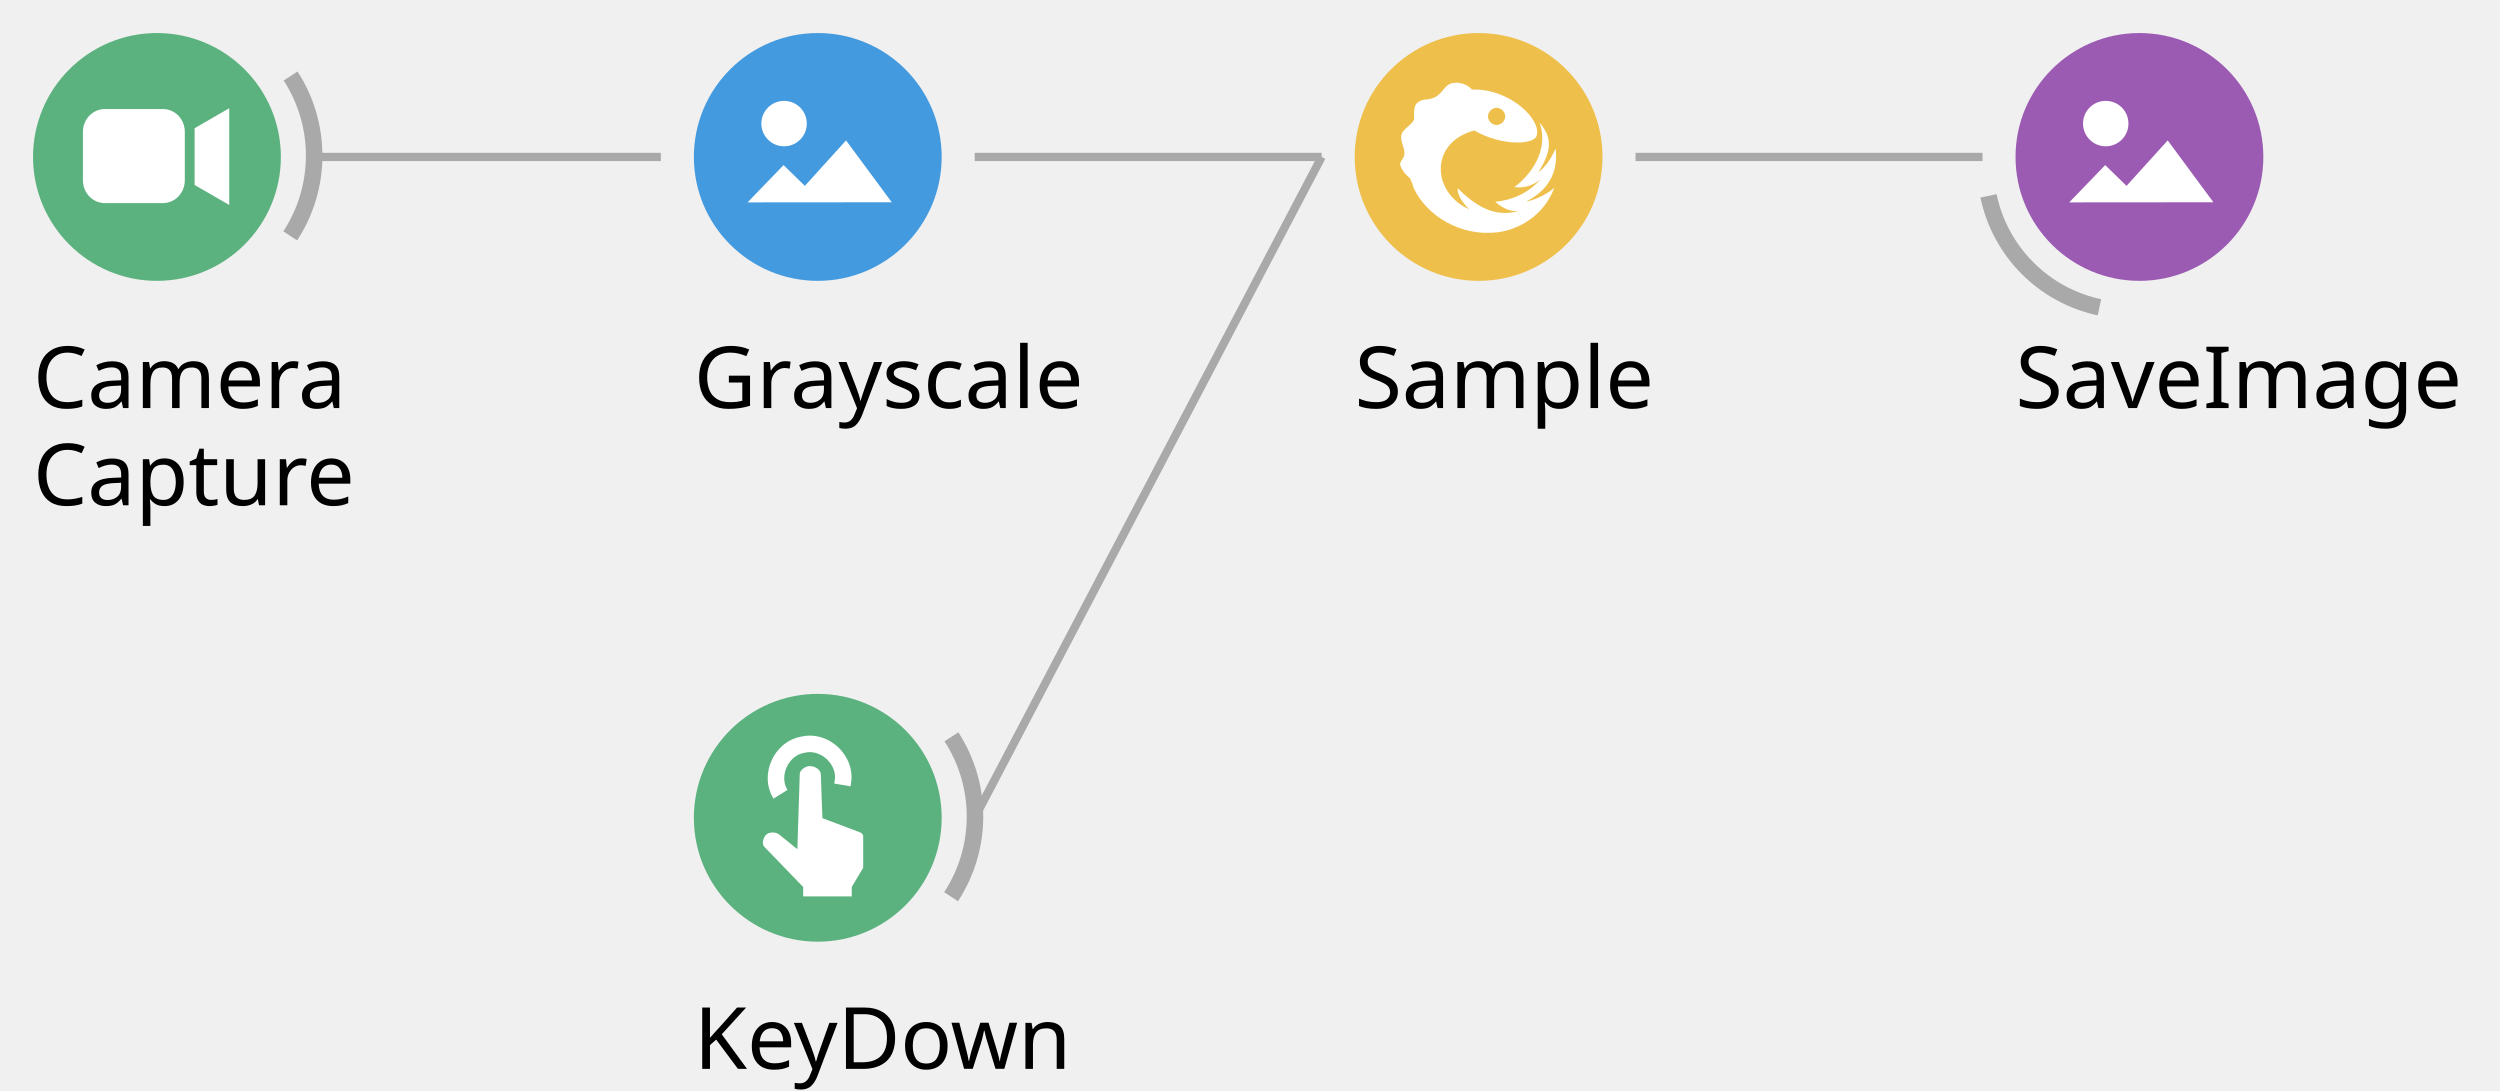
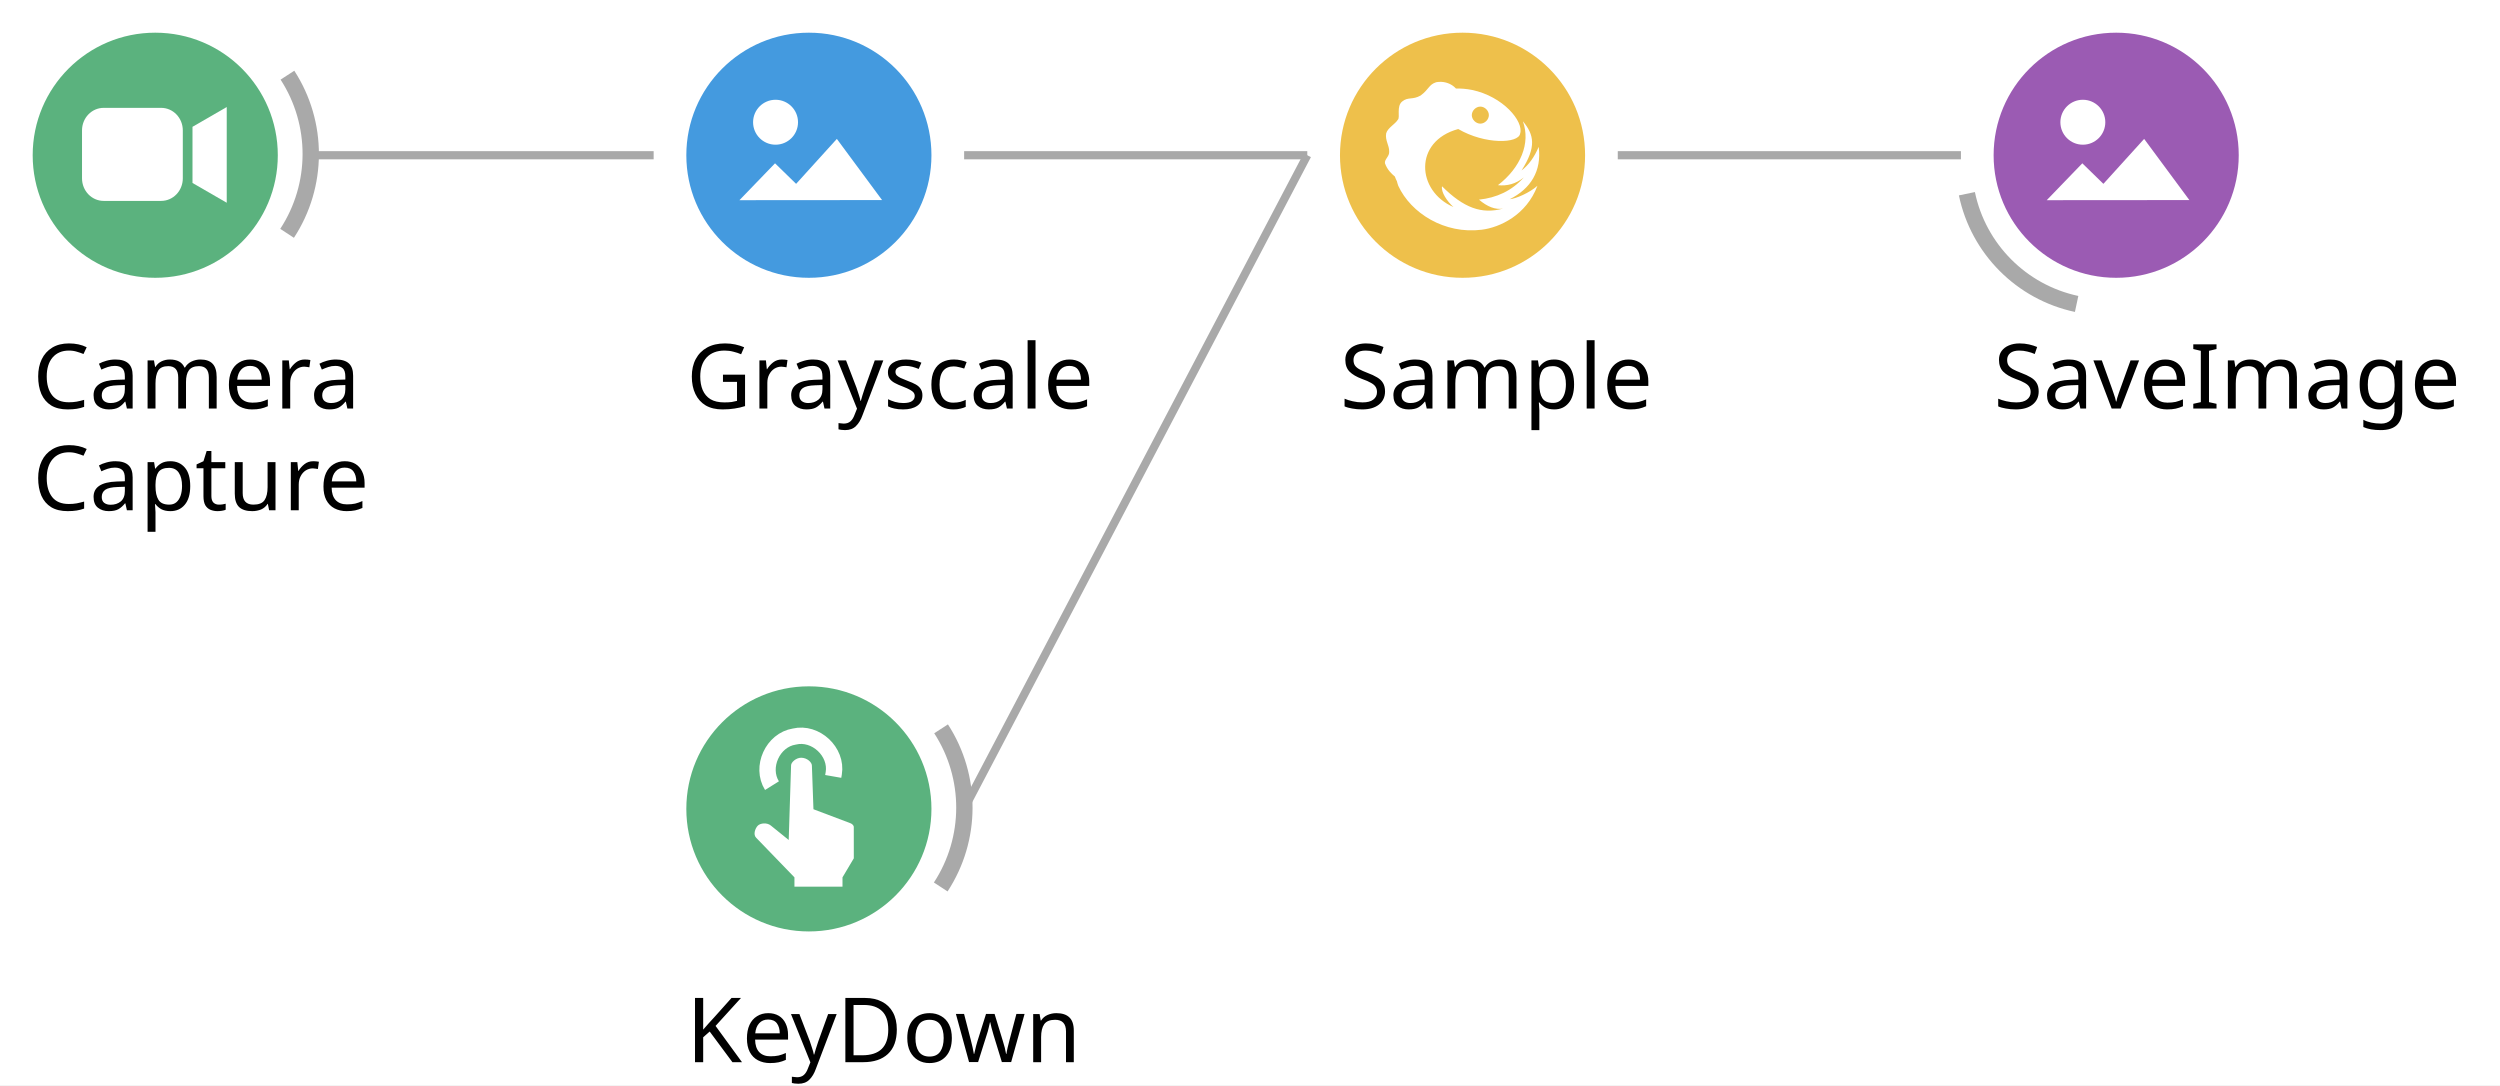
- <svg xmlns="http://www.w3.org/2000/svg" width="481" height="209.9" id="SvgGdi_output" version="1.1">
-   <g id="root_group" style="shape-rendering:auto" transform="scale(1.271435)">
-     <line x1="247.5" x2="300" y2="23.75" id="190" style="opacity:1;fill:none;stroke:#a9a9a9;stroke-width:1.25;stroke-linecap:butt;stroke-linejoin:miter;stroke-miterlimit:9" y1="23.75" />
-     <line x1="147.5" x2="200" y2="23.75" id="191" style="opacity:1;fill:none;stroke:#a9a9a9;stroke-width:1.25;stroke-linecap:butt;stroke-linejoin:miter;stroke-miterlimit:9" y1="23.75" />
-     <line x1="147.5" x2="200" y2="23.75" id="192" style="opacity:1;fill:none;stroke:#a9a9a9;stroke-width:1.25;stroke-linecap:butt;stroke-linejoin:miter;stroke-miterlimit:9" y1="123.75" />
-     <line x1="47.5" x2="100" y2="23.75" id="193" style="opacity:1;fill:none;stroke:#a9a9a9;stroke-width:1.25;stroke-linecap:butt;stroke-linejoin:miter;stroke-miterlimit:9" y1="23.75" />
-     <path style="opacity:1;fill:none;stroke:#a9a9a9;stroke-width:2;stroke-linecap:butt;stroke-linejoin:miter;stroke-miterlimit:9" id="194" transform="matrix(1.25,0,0,1.25,305,5)" d="M 10.158,33.2 C 3.405,31.759 -1.861,26.469 -3.271,19.71" />
-     <circle r="15" id="195" cx="15" cy="15" transform="matrix(1.25,0,0,1.25,305,5)" style="opacity:1;fill:#9b5bb3;stroke:none" />
-     <path style="opacity:1;fill:#ffffff;fill-rule:evenodd;stroke:none" id="196" transform="matrix(1.25,0,0,1.25,305,5)" d="M 18.422,13 13.436,18.501 10.856,15.987 6.5,20.5 23.957,20.486 Z" />
-     <circle r="2.75" style="opacity:1;fill:#ffffff;stroke:none" id="197" cx="10.92" cy="10.96" transform="matrix(1.25,0,0,1.25,305,5)" />
-     <text x="305" y="48.75" id="198" style="font-size:13px;font-family:'Microsoft Sans Serif';opacity:1;fill:#000000;stroke:none" clip-path="url(#200_text_clipper)">
-       <tspan id="202" dy="9.75pt">SaveImage</tspan>
+ <svg xmlns="http://www.w3.org/2000/svg" width="305.976" height="132.825" id="SvgGdi_output">
+   <rect id="background" height="100.00%" style="fill:rgb(255,255,255);" width="100.00%" y="0.00" x="0.00" />
+   <g style="shape-rendering:auto;" id="root_group">
+     <line y1="19.00" style="stroke:rgb(169,169,169);fill:none;stroke-linecap:butt;stroke-miterlimit:9;opacity:1;stroke-width:1;stroke-linejoin:miter;" id="53" x2="240.00" y2="19.00" x1="198.00" />
+     <line y1="19.00" style="stroke:rgb(169,169,169);fill:none;stroke-linecap:butt;stroke-miterlimit:9;opacity:1;stroke-width:1;stroke-linejoin:miter;" id="54" x2="160.00" y2="19.00" x1="118.00" />
+     <line y1="99.00" style="stroke:rgb(169,169,169);fill:none;stroke-linecap:butt;stroke-miterlimit:9;opacity:1;stroke-width:1;stroke-linejoin:miter;" id="55" x2="160.00" y2="19.00" x1="118.00" />
+     <line y1="19.00" style="stroke:rgb(169,169,169);fill:none;stroke-linecap:butt;stroke-miterlimit:9;opacity:1;stroke-width:1;stroke-linejoin:miter;" id="56" x2="80.00" y2="19.00" x1="38.00" />
+     <path style="stroke:rgb(169,169,169);fill:none;stroke-linecap:butt;stroke-miterlimit:9;opacity:1;stroke-width:2;stroke-linejoin:miter;" transform="matrix(1.00 0.00 0.00 1.00 244.00 4.00 ) " id="57" d="M 10.158 33.2 C 3.405 31.759 -1.861 26.469 -3.271 19.71 " />
+     <ellipse id="58" cy="15.00" cx="15.00" transform="matrix(1.00 0.00 0.00 1.00 244.00 4.00 ) " rx="15.00" ry="15.00" style="stroke:none;opacity:1;fill:rgb(155,91,179);" />
+     <path d="M 18.422 13 13.436 18.501 10.856 15.987 6.5 20.5 23.957 20.486 z " style="stroke:none;fill-rule:evenodd;opacity:1;fill:rgb(255,255,255);" transform="matrix(1.00 0.00 0.00 1.00 244.00 4.00 ) " id="59" />
+     <ellipse id="60" cy="10.96" cx="10.92" transform="matrix(1.00 0.00 0.00 1.00 244.00 4.00 ) " rx="2.75" ry="2.75" style="stroke:none;opacity:1;fill:rgb(255,255,255);" />
+     <text id="61" transform="matrix(1.00 0.00 0.00 1.00 0.00 0.00 ) " x="244.00px" y="39.00px" style="stroke:none;clip-path:url(#63_text_clipper);font-family:Microsoft Sans Serif;fill:rgb(0,0,0);font-size:8.25pt;opacity:1;">
+       <tspan dy="8.25pt" id="65">SaveImage</tspan>
    </text>
-     <circle r="15" id="204" cx="15" cy="15" transform="matrix(1.25,0,0,1.25,205,5)" style="opacity:1;fill:#eec04b;stroke:none" />
-     <path style="opacity:1;fill:#ffffff;fill-rule:evenodd;stroke:none" id="205" transform="matrix(1.25,0,0,1.25,205,5)" d="m 12.246,6.014 v 0.006 c -0.188,7e-4 -0.351,0.021 -0.479,0.047 -0.899,0.286 -0.871,0.868 -1.891,1.619 -1.014,0.579 -1.524,0.134 -2.262,0.734 -0.737,0.596 -0.222,1.963 -0.531,2.228 -0.307,0.532 -1.258,1.006 -1.432,1.678 -0.143,0.859 0.39,1.471 0.369,2.207 0.061,0.613 -0.61,0.962 -0.514,1.459 0.289,0.812 0.847,1.3 1.109,1.525 0.046,0.032 0.083,0.081 0.098,0.084 0.076,0.191 0.144,0.385 0.24,0.564 -0.005,-0.026 -0.007,-0.052 -0.012,-0.078 0.055,0.218 0.112,0.436 0.189,0.65 1.55,3.361 5.681,5.948 10.209,5.379 2.199,-0.269 5.483,-1.785 6.824,-5.379 -0.946,0.849 -2.635,1.586 -3.389,1.643 2.553,-1.276 3.93,-3.443 3.543,-6.406 -0.529,1.259 -1.227,2.227 -2.1,2.891 1.854,-2.89 1.536,-4.384 0.164,-6.025 0.981,2.699 -0.288,5.694 -3.053,7.824 1.12,0.121 2.184,-0.148 3.17,-0.951 -1.489,1.661 -3.352,2.495 -5.488,2.723 1.02,0.867 2.005,1.259 2.945,1.092 -2.614,0.722 -4.804,-0.073 -7.469,-2.727 -0.139,0.714 0.615,1.827 1.393,2.537 -4.51,-1.955 -4.907,-8.042 0.586,-9.545 0.003,0 0.006,9e-4 0.01,0 3.271,1.914 7.387,1.788 7.572,0.551 0.458,-1.483 -2.086,-4.538 -5.889,-5.336 -0.7,-0.137 -1.37,-0.19 -2.008,-0.172 0.013,0 0.024,2.39e-4 0.037,-0.01 -0.607,-0.649 -1.381,-0.815 -1.945,-0.812 z m 4.932,3.033 c 0.546,0 1.045,0.497 1.045,1.043 0,0.546 -0.499,1.043 -1.045,1.043 -0.546,0 -1.043,-0.497 -1.043,-1.043 5e-5,-0.546 0.497,-1.043 1.043,-1.043 z" />
-     <text x="205" y="48.75" id="206" style="font-size:13px;font-family:'Microsoft Sans Serif';opacity:1;fill:#000000;stroke:none" clip-path="url(#208_text_clipper)">
-       <tspan id="210" dy="9.75pt">Sample</tspan>
+     <ellipse id="67" cy="15.00" cx="15.00" transform="matrix(1.00 0.00 0.00 1.00 164.00 4.00 ) " rx="15.00" ry="15.00" style="stroke:none;opacity:1;fill:rgb(238,192,75);" />
+     <path style="stroke:none;fill-rule:evenodd;opacity:1;fill:rgb(255,255,255);" transform="matrix(1.00 0.00 0.00 1.00 164.00 4.00 ) " id="68" d="M 12.246 6.014 12.246 6.02 C 12.058 6.02 11.895 6.04 11.767 6.066 10.869 6.353 10.896 6.934 9.877 7.686 8.863 8.264 8.353 7.82 7.615 8.42 6.878 9.016 7.393 10.383 7.084 10.648 6.777 11.18 5.826 11.655 5.652 12.326 5.509 13.185 6.042 13.797 6.021 14.533 6.083 15.146 5.411 15.495 5.508 15.992 5.797 16.804 6.354 17.292 6.617 17.518 6.663 17.55 6.7 17.599 6.715 17.602 6.791 17.792 6.859 17.986 6.955 18.166 6.95 18.14 6.949 18.114 6.943 18.088 6.998 18.305 7.055 18.524 7.133 18.738 8.683 22.099 12.814 24.686 17.342 24.117 19.541 23.848 22.824 22.332 24.166 18.738 23.22 19.587 21.532 20.324 20.777 20.381 23.33 19.105 24.707 16.937 24.32 13.975 23.792 15.233 23.093 16.201 22.221 16.865 24.075 13.976 23.757 12.481 22.385 10.84 23.366 13.539 22.097 16.534 19.332 18.664 20.452 18.785 21.517 18.516 22.502 17.713 21.013 19.374 19.15 20.208 17.014 20.436 18.034 21.303 19.018 21.695 19.959 21.527 17.345 22.249 15.155 21.454 12.49 18.801 12.351 19.515 13.105 20.628 13.883 21.338 9.373 19.383 8.976 13.296 14.469 11.793 14.472 11.793 14.475 11.794 14.478 11.793 17.75 13.707 21.865 13.581 22.051 12.344 22.509 10.861 19.965 7.805 16.162 7.008 15.462 6.871 14.792 6.817 14.154 6.836 14.167 6.836 14.179 6.836 14.191 6.826 13.584 6.177 12.81 6.012 12.246 6.014 z M 17.178 9.047 C 17.724 9.047 18.223 9.544 18.223 10.09 18.223 10.636 17.724 11.133 17.178 11.133 16.632 11.133 16.135 10.636 16.135 10.09 16.135 9.544 16.632 9.047 17.178 9.047 z " />
+     <text id="69" transform="matrix(1.00 0.00 0.00 1.00 0.00 0.00 ) " x="164.00px" y="39.00px" style="stroke:none;clip-path:url(#71_text_clipper);font-family:Microsoft Sans Serif;fill:rgb(0,0,0);font-size:8.25pt;opacity:1;">
+       <tspan dy="8.25pt" id="73">Sample</tspan>
    </text>
-     <circle r="15" id="212" cx="15" cy="15" transform="matrix(1.25,0,0,1.25,105,5)" style="opacity:1;fill:#449adf;stroke:none" />
-     <path style="opacity:1;fill:#ffffff;fill-rule:evenodd;stroke:none" id="213" transform="matrix(1.25,0,0,1.25,105,5)" d="M 18.422,13 13.436,18.501 10.856,15.987 6.5,20.5 23.957,20.486 Z" />
-     <circle r="2.75" style="opacity:1;fill:#ffffff;stroke:none" id="214" cx="10.92" cy="10.96" transform="matrix(1.25,0,0,1.25,105,5)" />
-     <text x="105" y="48.75" id="215" style="font-size:13px;font-family:'Microsoft Sans Serif';opacity:1;fill:#000000;stroke:none" clip-path="url(#217_text_clipper)">
-       <tspan id="219" dy="9.75pt">Grayscale</tspan>
+     <ellipse id="75" cy="15.00" cx="15.00" transform="matrix(1.00 0.00 0.00 1.00 84.00 4.00 ) " rx="15.00" ry="15.00" style="stroke:none;opacity:1;fill:rgb(68,154,223);" />
+     <path d="M 18.422 13 13.436 18.501 10.856 15.987 6.5 20.5 23.957 20.486 z " style="stroke:none;fill-rule:evenodd;opacity:1;fill:rgb(255,255,255);" transform="matrix(1.00 0.00 0.00 1.00 84.00 4.00 ) " id="76" />
+     <ellipse id="77" cy="10.96" cx="10.92" transform="matrix(1.00 0.00 0.00 1.00 84.00 4.00 ) " rx="2.75" ry="2.75" style="stroke:none;opacity:1;fill:rgb(255,255,255);" />
+     <text id="78" transform="matrix(1.00 0.00 0.00 1.00 0.00 0.00 ) " x="84.00px" y="39.00px" style="stroke:none;clip-path:url(#80_text_clipper);font-family:Microsoft Sans Serif;fill:rgb(0,0,0);font-size:8.25pt;opacity:1;">
+       <tspan dy="8.25pt" id="82">Grayscale</tspan>
    </text>
-     <path style="opacity:1;fill:none;stroke:#a9a9a9;stroke-width:2;stroke-linecap:butt;stroke-linejoin:miter;stroke-miterlimit:9" id="221" transform="matrix(1.25,0,0,1.25,105,105)" d="m 31.179,5.2 c 3.82,5.892 3.802,13.482 -0.043,19.357" />
-     <circle r="15" style="opacity:1;fill:#5bb27e;stroke:none" id="222" cx="15" cy="15" transform="matrix(1.25,0,0,1.25,105,105)" />
-     <path style="opacity:1;fill:#ffffff;fill-rule:evenodd;stroke:none" id="223" transform="matrix(1.25,0,0,1.25,105,105)" d="M 8.54,18.526 C 8.155,18.14 8.427,17.373 8.751,17.049 9.069,16.731 9.886,16.655 10.34,17.036 l 2.19,1.769 0.291,-9.141 c 0,-0.358 0.604,-0.924 1.232,-0.924 0.746,0 1.315,0.576 1.315,0.955 l 0.191,5.348 4.506,1.703 c 0.186,0.064 0.431,0.249 0.431,0.476 l 0.003,3.828 -1.385,2.33 v 1.138 h -5.881 v -1.138 z" />
-     <path id="224" transform="matrix(1.25,0,0,1.25,105,105)" style="opacity:1;fill:none;stroke:#ffffff;stroke-width:2;stroke-linecap:butt;stroke-linejoin:miter;stroke-miterlimit:9" d="m 10.482,12.156 c -1.418,-2.268 0.091,-5.587 2.733,-6.009 2.602,-0.624 5.268,1.862 4.828,4.501 l -0.066,0.377" />
-     <text x="105" y="148.75" id="225" style="font-size:13px;font-family:'Microsoft Sans Serif';opacity:1;fill:#000000;stroke:none" clip-path="url(#227_text_clipper)">
-       <tspan id="229" dy="9.75pt">KeyDown</tspan>
+     <path d="M 31.179 5.2 C 34.998 11.092 34.981 18.682 31.136 24.557 " style="stroke:rgb(169,169,169);fill:none;stroke-linecap:butt;stroke-miterlimit:9;opacity:1;stroke-width:2;stroke-linejoin:miter;" transform="matrix(1.00 0.00 0.00 1.00 84.00 84.00 ) " id="84" />
+     <ellipse id="85" cy="15.00" cx="15.00" transform="matrix(1.00 0.00 0.00 1.00 84.00 84.00 ) " rx="15.00" ry="15.00" style="stroke:none;opacity:1;fill:rgb(91,178,126);" />
+     <path style="stroke:none;fill-rule:evenodd;opacity:1;fill:rgb(255,255,255);" transform="matrix(1.00 0.00 0.00 1.00 84.00 84.00 ) " id="86" d="M 8.54 18.526 C 8.155 18.14 8.427 17.373 8.751 17.049 9.069 16.731 9.886 16.655 10.34 17.036 L 12.53 18.805 12.821 9.664 C 12.821 9.306 13.425 8.74 14.053 8.74 14.799 8.74 15.368 9.316 15.368 9.695 L 15.559 15.043 20.064 16.746 C 20.25 16.81 20.495 16.995 20.495 17.222 L 20.498 21.05 19.113 23.38 19.113 24.518 13.232 24.518 13.232 23.38 z " />
+     <path transform="matrix(1.00 0.00 0.00 1.00 84.00 84.00 ) " id="87" d="M 10.482 12.156 C 9.064 9.888 10.573 6.569 13.215 6.147 15.816 5.523 18.483 8.01 18.043 10.649 L 17.977 11.026 " style="stroke:rgb(255,255,255);fill:none;stroke-linecap:butt;stroke-miterlimit:9;opacity:1;stroke-width:2;stroke-linejoin:miter;" />
+     <text id="88" transform="matrix(1.00 0.00 0.00 1.00 0.00 0.00 ) " x="84.00px" y="119.00px" style="stroke:none;clip-path:url(#90_text_clipper);font-family:Microsoft Sans Serif;fill:rgb(0,0,0);font-size:8.25pt;opacity:1;">
+       <tspan dy="8.25pt" id="92">KeyDown</tspan>
    </text>
-     <path style="opacity:1;fill:none;stroke:#a9a9a9;stroke-width:2;stroke-linecap:butt;stroke-linejoin:miter;stroke-miterlimit:9" id="231" transform="matrix(1.25,0,0,1.25,5,5)" d="m 31.179,5.2 c 3.82,5.892 3.802,13.482 -0.043,19.357" />
-     <circle r="15" style="opacity:1;fill:#5bb27e;stroke:none" id="232" cx="15" cy="15" transform="matrix(1.25,0,0,1.25,5,5)" />
-     <path style="opacity:1;fill:#ffffff;fill-rule:evenodd;stroke:none" id="233" transform="matrix(1.25,0,0,1.25,5,5)" d="m 23.75,9.1 -4.191,2.421 v 6.873 l 4.191,2.421 z" />
-     <path style="opacity:1;fill:#ffffff;fill-rule:evenodd;stroke:none" id="234" transform="matrix(1.25,0,0,1.25,5,5)" d="m 8.693,9.2 h 7.027 c 1.471,0 2.655,1.234 2.655,2.766 v 5.857 c 0,1.532 -1.184,2.766 -2.655,2.766 H 8.693 c -1.471,0 -2.655,-1.234 -2.655,-2.766 v -5.857 c 0,-1.532 1.184,-2.766 2.655,-2.766 z" />
-     <text x="5" y="48.75" id="235" style="font-size:13px;font-family:'Microsoft Sans Serif';opacity:1;fill:#000000;stroke:none" clip-path="url(#237_text_clipper)">
-       <tspan id="239" dy="9.75pt">Camera</tspan>
+     <path d="M 31.179 5.2 C 34.998 11.092 34.981 18.682 31.136 24.557 " style="stroke:rgb(169,169,169);fill:none;stroke-linecap:butt;stroke-miterlimit:9;opacity:1;stroke-width:2;stroke-linejoin:miter;" transform="matrix(1.00 0.00 0.00 1.00 4.00 4.00 ) " id="94" />
+     <ellipse id="95" cy="15.00" cx="15.00" transform="matrix(1.00 0.00 0.00 1.00 4.00 4.00 ) " rx="15.00" ry="15.00" style="stroke:none;opacity:1;fill:rgb(91,178,126);" />
+     <path style="stroke:none;fill-rule:evenodd;opacity:1;fill:rgb(255,255,255);" transform="matrix(1.00 0.00 0.00 1.00 4.00 4.00 ) " id="96" d="M 23.75 9.1 19.559 11.521 19.559 18.394 23.75 20.815 z " />
+     <path style="stroke:none;fill-rule:evenodd;opacity:1;fill:rgb(255,255,255);" transform="matrix(1.00 0.00 0.00 1.00 4.00 4.00 ) " id="97" d="M 8.693 9.2 15.719 9.2 C 17.19 9.2 18.374 10.434 18.374 11.966 L 18.374 17.823 C 18.374 19.356 17.19 20.589 15.719 20.589 L 8.693 20.589 C 7.222 20.589 6.038 19.356 6.038 17.823 L 6.038 11.966 C 6.038 10.434 7.222 9.2 8.693 9.2 z " />
+     <text id="98" transform="matrix(1.00 0.00 0.00 1.00 0.00 0.00 ) " x="4.00px" y="39.00px" style="stroke:none;clip-path:url(#100_text_clipper);font-family:Microsoft Sans Serif;fill:rgb(0,0,0);font-size:8.25pt;opacity:1;">
+       <tspan dy="8.25pt" id="102">Camera</tspan>
    </text>
-     <text x="5" y="63.46" id="241" style="font-size:13px;font-family:'Microsoft Sans Serif';opacity:1;fill:#000000;stroke:none" clip-path="url(#243_text_clipper)">
-       <tspan id="245" dy="9.75pt">Capture</tspan>
+     <text id="104" transform="matrix(1.00 0.00 0.00 1.00 0.00 0.00 ) " x="4.00px" y="51.45px" style="stroke:none;clip-path:url(#106_text_clipper);font-family:Microsoft Sans Serif;fill:rgb(0,0,0);font-size:8.25pt;opacity:1;">
+       <tspan dy="8.25pt" id="108">Capture</tspan>
    </text>
  </g>
  <defs id="clips_hatches_and_gradients">
-     <clipPath id="200_text_clipper">
-       <rect id="201" width="72.06" height="16.34" x="305" y="48.75" />
+     <clipPath id="63_text_clipper">
+       <rect x="244.00" y="39.00" width="60.98" height="13.83" id="64" />
    </clipPath>
-     <clipPath id="208_text_clipper">
-       <rect id="209" width="49.81" height="16.34" x="205" y="48.75" />
+     <clipPath id="71_text_clipper">
+       <rect x="164.00" y="39.00" width="42.15" height="13.83" id="72" />
    </clipPath>
-     <clipPath id="217_text_clipper">
-       <rect id="218" width="64.69" height="16.34" x="105" y="48.75" />
+     <clipPath id="80_text_clipper">
+       <rect x="84.00" y="39.00" width="54.74" height="13.83" id="81" />
    </clipPath>
-     <clipPath id="227_text_clipper">
-       <rect id="228" width="61.63" height="16.34" x="105" y="148.75" />
+     <clipPath id="90_text_clipper">
+       <rect x="84.00" y="119.00" width="52.15" height="13.83" id="91" />
    </clipPath>
-     <clipPath id="237_text_clipper">
-       <rect id="238" width="51.96" height="32.68" x="5" y="48.75" />
+     <clipPath id="100_text_clipper">
+       <rect x="4.00" y="39.00" width="43.97" height="27.65" id="101" />
    </clipPath>
-     <clipPath id="243_text_clipper">
-       <rect id="244" width="51.96" height="32.68" x="5" y="63.46" />
+     <clipPath id="106_text_clipper">
+       <rect x="4.00" y="51.45" width="43.97" height="27.65" id="107" />
    </clipPath>
  </defs>
</svg>
